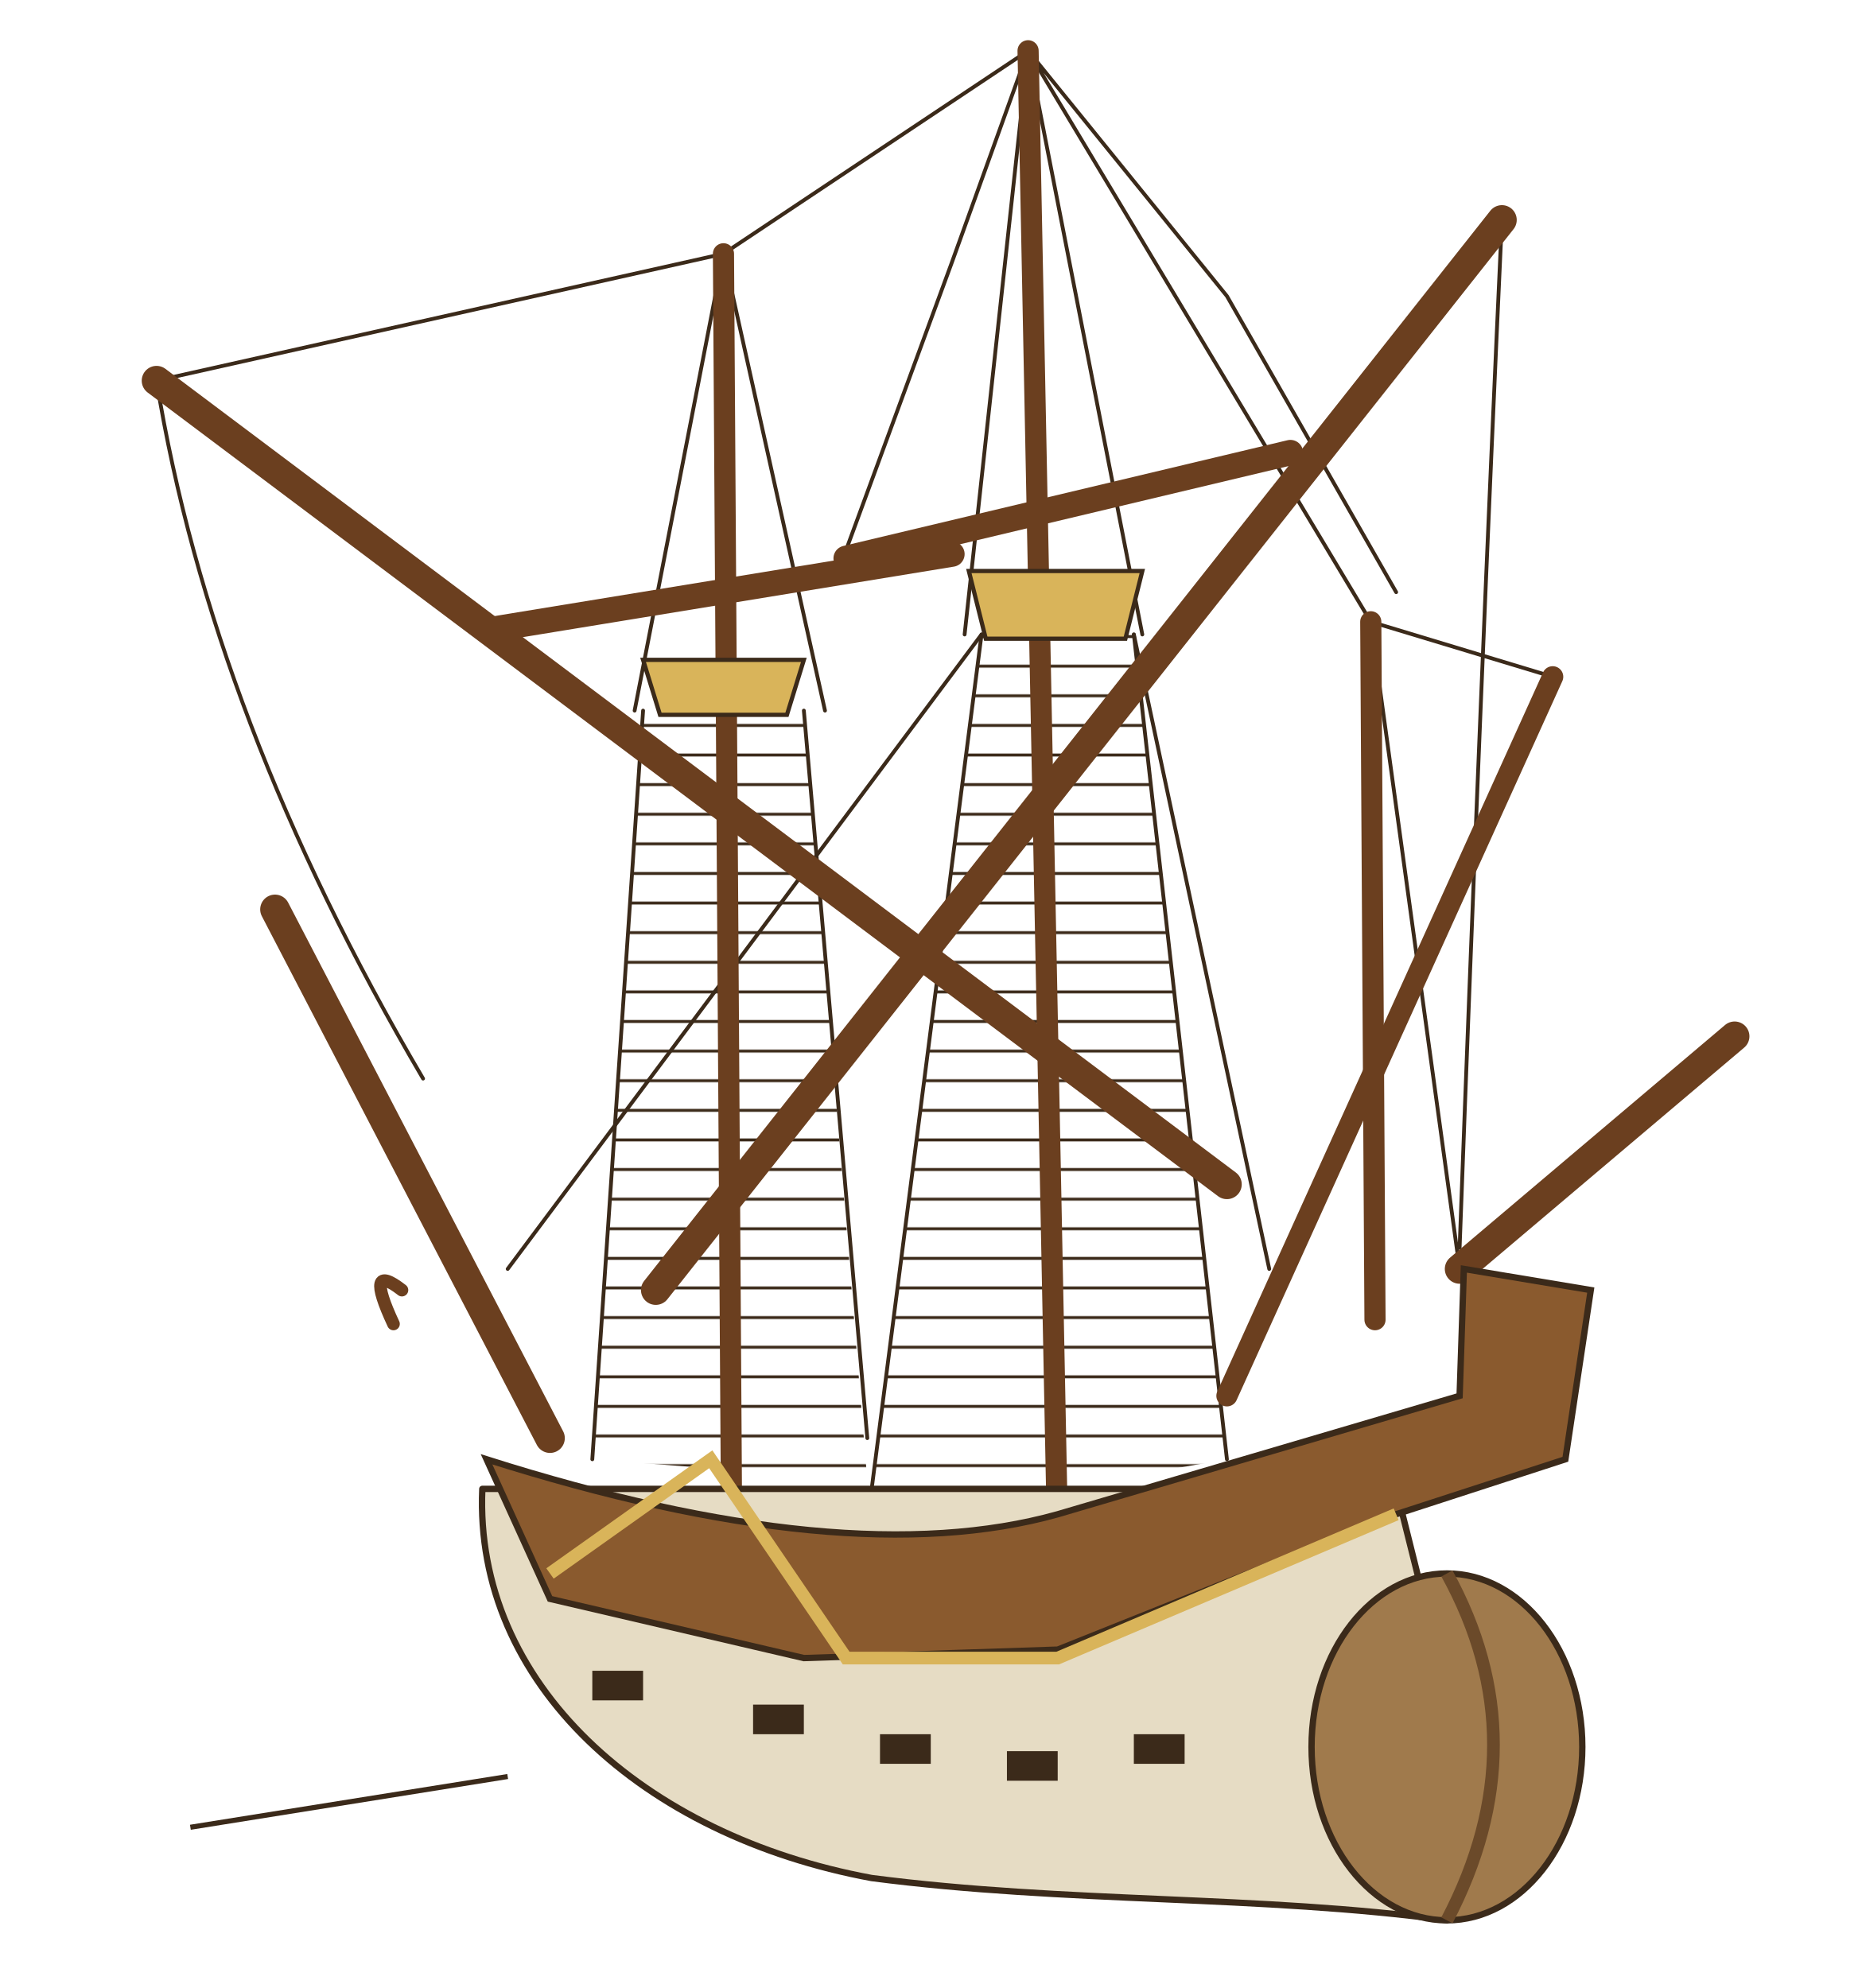
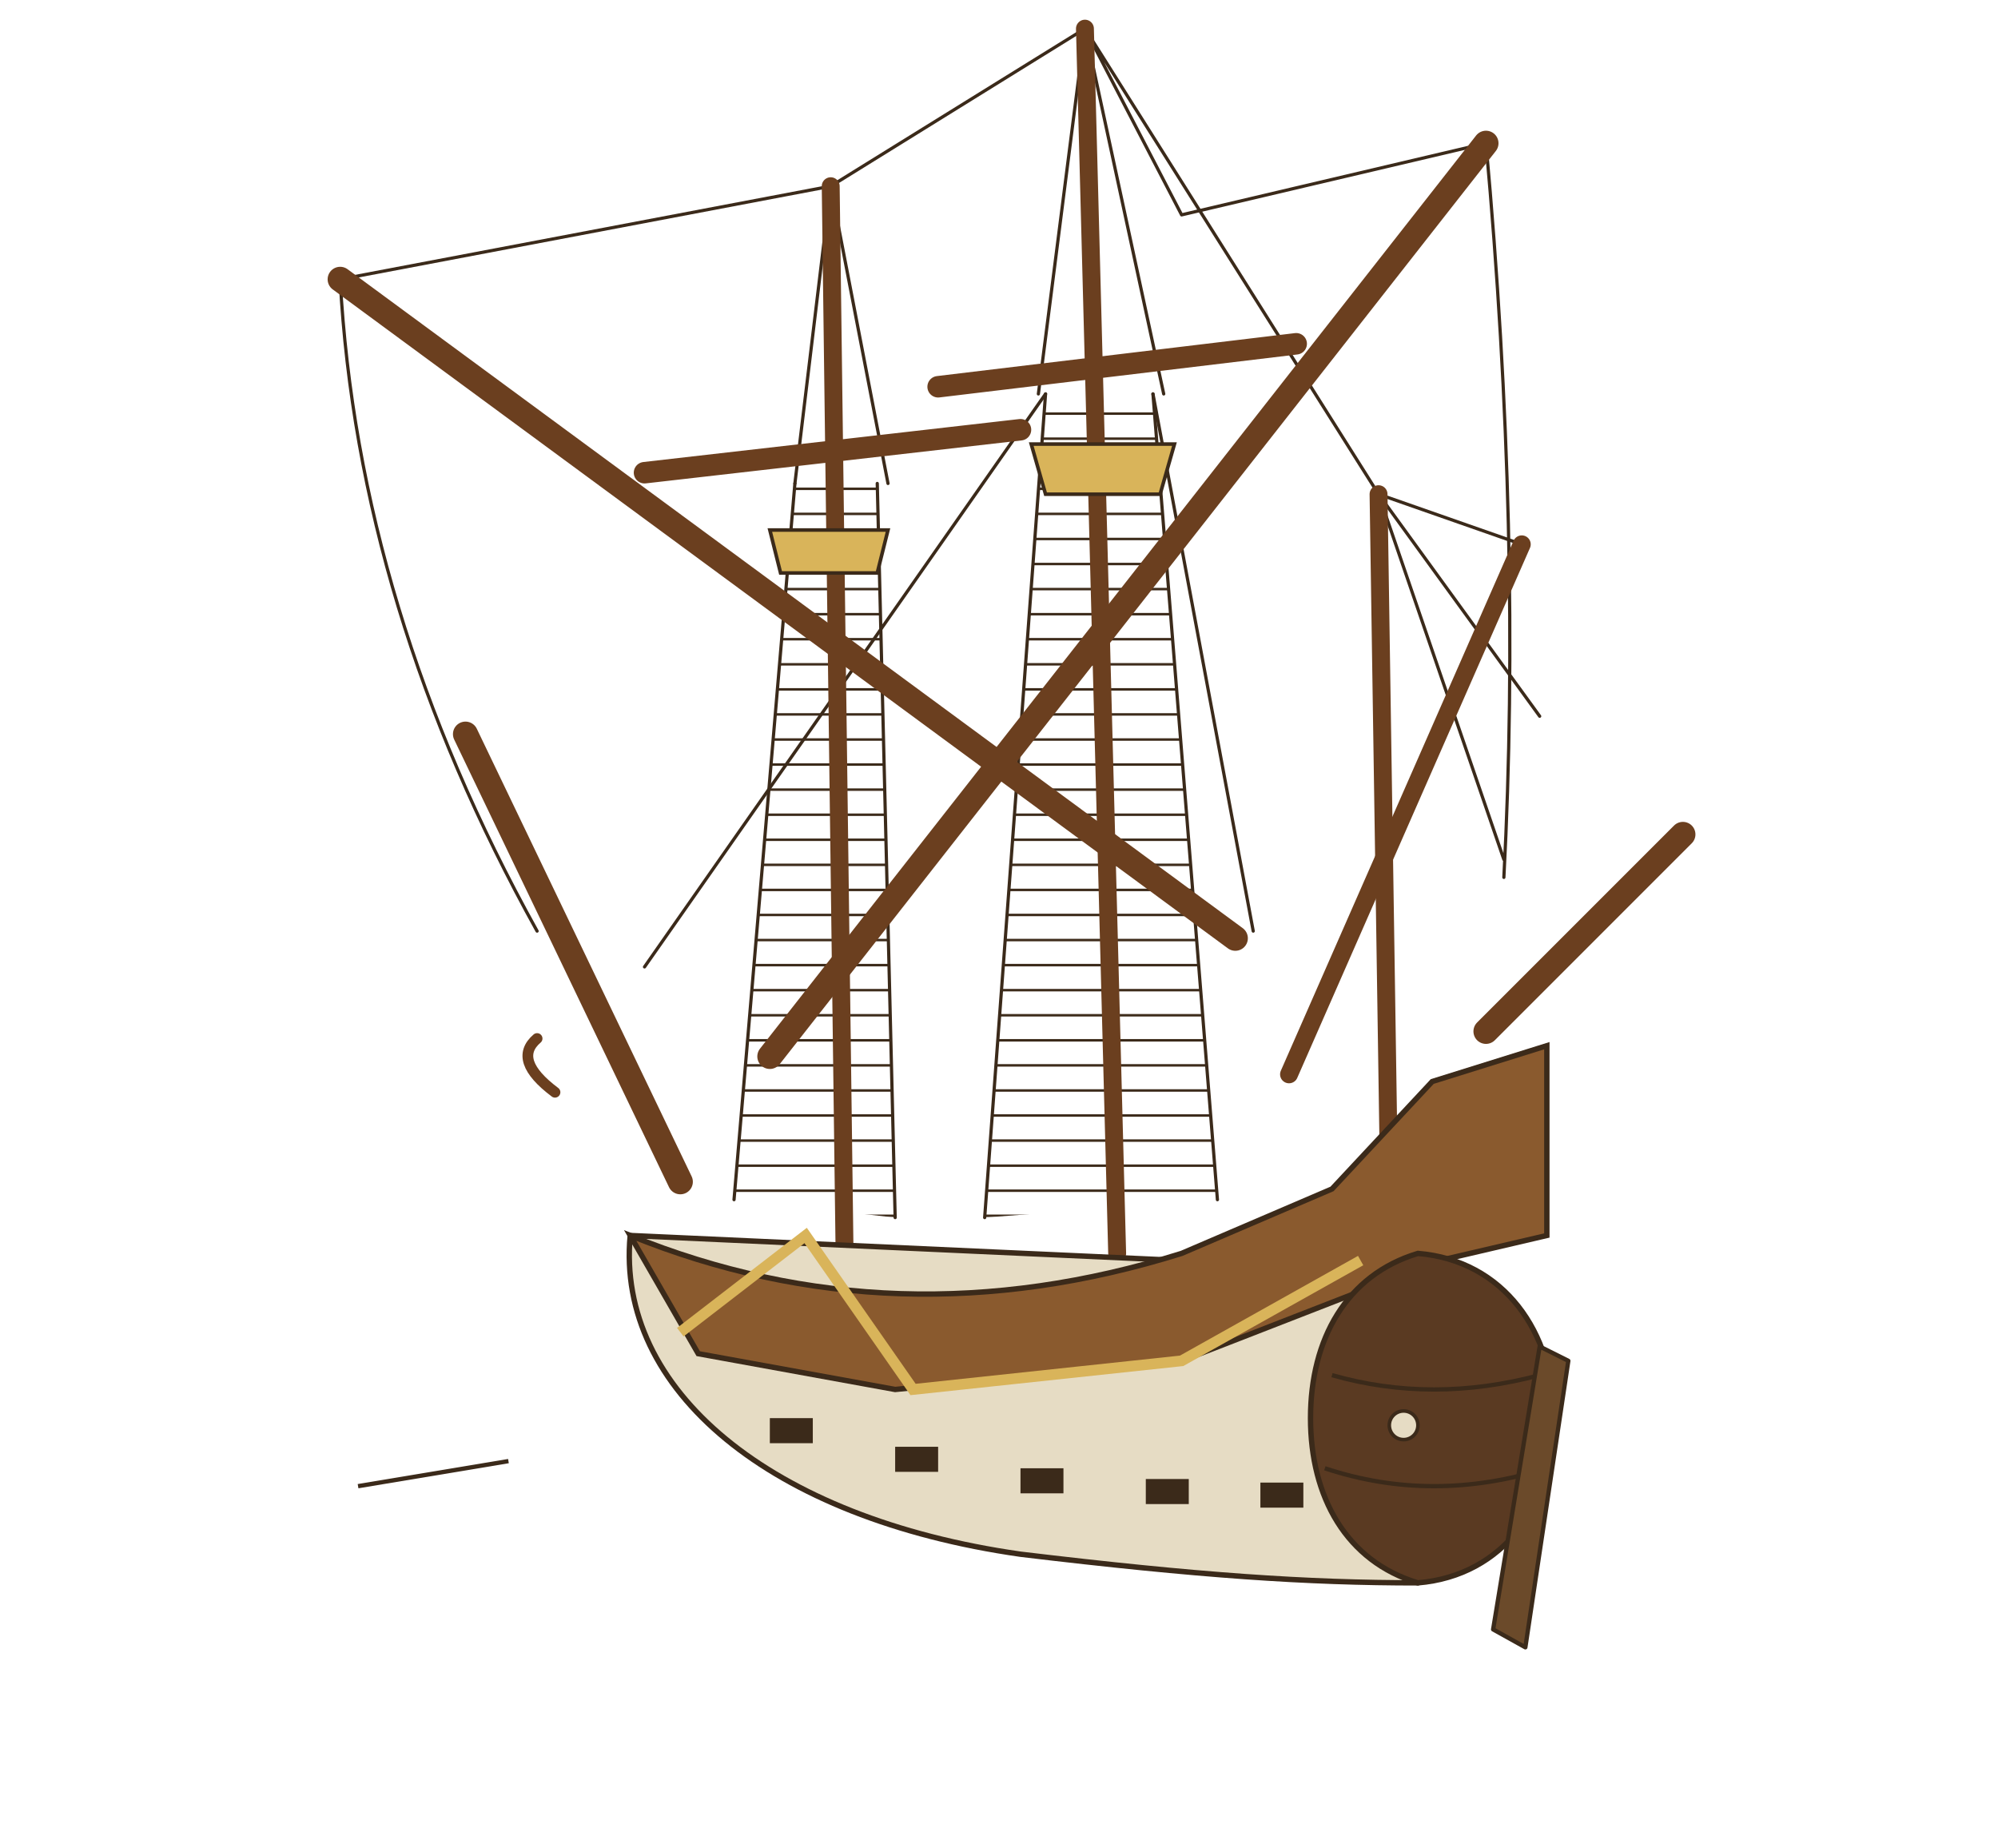
- <svg xmlns="http://www.w3.org/2000/svg" viewBox="0 0 440 470" width="440" height="470">
+ <svg xmlns="http://www.w3.org/2000/svg" viewBox="0 0 558 516" width="558" height="516">
  <defs>
    <pattern id="ratlines" width="8" height="7" patternUnits="userSpaceOnUse">
      <path d="M0 3.5H8" stroke="#3b2a1a" stroke-width="0.7" />
    </pattern>
    <clipPath id="fore-shrouds">
-       <path d="M152 168L140 345L205 350L190 168Z" />
+       <path d="M222 135L205 335L250 340L245 135Z" />
    </clipPath>
    <clipPath id="main-shrouds">
-       <path d="M232 150L205 360L290 345L268 150Z" />
+       <path d="M292 110L275 340L340 335L322 110Z" />
    </clipPath>
  </defs>
  <g fill="none" stroke-linecap="round" stroke-linejoin="round">
    <g stroke="#3b2a1a" stroke-width="0.9">
-       <path d="M243 12L171 60M243 12L225 62L200 130M243 12L290 70L330 140M243 12L324 147" />
-       <path d="M171 60L37 90M37 90Q50 170 100 255M171 60L150 168M171 60L195 168" />
-       <path d="M355 52Q350 160 345 295M324 147L367 160M324 147L345 300" />
-       <path d="M232 150L120 300M268 150L300 300M243 12L228 150M243 12L270 150" />
+       <path d="M303 8L232 52M303 8L330 60L415 40M303 8L385 138L430 200" />
+       <path d="M232 52L95 78M95 78Q100 170 150 260M232 52L222 135M232 52L248 135" />
+       <path d="M415 40Q425 150 420 245M385 138L425 152M385 138L420 240" />
+       <path d="M292 110L180 270M322 110L350 260M303 8L290 110M303 8L325 110" />
    </g>
-     <rect x="130" y="160" width="90" height="200" fill="url(#ratlines)" clip-path="url(#fore-shrouds)" />
-     <rect x="200" y="140" width="100" height="230" fill="url(#ratlines)" clip-path="url(#main-shrouds)" />
+     <rect x="195" y="130" width="60" height="215" fill="url(#ratlines)" clip-path="url(#fore-shrouds)" />
+     <rect x="265" y="105" width="85" height="240" fill="url(#ratlines)" clip-path="url(#main-shrouds)" />
    <g stroke="#3b2a1a" stroke-width="0.9">
-       <path d="M152 168L140 345M190 168L205 340M232 150L205 360M268 150L290 345" />
+       <path d="M222 135L205 335M245 135L250 340M292 110L275 340M322 110L340 335" />
    </g>
    <g stroke="#6b3f1f" stroke-width="5">
-       <path d="M243 12L250 365" />
-       <path d="M171 60L173 372" />
-       <path d="M324 147L325 312" />
+       <path d="M303 8L312 350" />
+       <path d="M232 52L236 360" />
+       <path d="M385 138L388 335" />
    </g>
    <g stroke="#6b3f1f" stroke-width="6">
-       <path d="M200 132L305 107" />
-       <path d="M115 149L225 131" />
-       <path d="M37 90L290 280" stroke-width="7" />
-       <path d="M355 52L155 305" stroke-width="7" />
-       <path d="M367 160L290 330" stroke-width="5" />
-       <path d="M65 215L130 340" stroke-width="7" />
-       <path d="M410 245L345 300" stroke-width="7" />
+       <path d="M262 108L362 96" />
+       <path d="M180 132L285 120" />
+       <path d="M95 78L345 262" stroke-width="7" />
+       <path d="M415 40L215 295" stroke-width="7" />
+       <path d="M425 152L360 300" stroke-width="5" />
+       <path d="M130 205L190 330" stroke-width="7" />
+       <path d="M470 233L415 288" stroke-width="7" />
    </g>
-     <path d="M95 305Q86 298 93 313" stroke="#6b3f1f" stroke-width="3" />
+     <path d="M150 290Q143 296 155 305" stroke="#6b3f1f" stroke-width="3" />
  </g>
-   <path d="M152 156H190L186 169H156Z" fill="#d9b45a" stroke="#3b2a1a" stroke-width="1" />
-   <path d="M229 135H270L266 151H233Z" fill="#d9b45a" stroke="#3b2a1a" stroke-width="1" />
-   <path d="M114 352C112 398 152 434 206 444C252 450 298 448 342 454L336 376L330 352Z" fill="#e6dcc4" stroke="#3b2a1a" stroke-width="1.5" stroke-linejoin="round" />
-   <path d="M115 345Q200 372 250 358L345 330L346 300L376 305L370 345L330 358L250 390L190 392L130 378Z" fill="#8a5a2e" stroke="#3b2a1a" stroke-width="1.5" />
-   <path d="M130 372L168 345L200 392L250 392L330 358" fill="none" stroke="#d9b45a" stroke-width="3" />
+   <path d="M215 148H248L245 160H218Z" fill="#d9b45a" stroke="#3b2a1a" stroke-width="1" />
+   <path d="M288 124H328L324 138H292Z" fill="#d9b45a" stroke="#3b2a1a" stroke-width="1" />
+   <path d="M176 345C172 388 215 424 285 434C335 440 365 442 396 442L396 350L330 352Z" fill="#e6dcc4" stroke="#3b2a1a" stroke-width="1.5" stroke-linejoin="round" />
+   <path d="M176 345Q250 375 330 350L372 332L400 302L432 292L432 345L402 352L330 380L250 388L195 378Z" fill="#8a5a2e" stroke="#3b2a1a" stroke-width="1.5" />
+   <path d="M190 372L225 345L255 388L330 380L380 352" fill="none" stroke="#d9b45a" stroke-width="3" />
  <g fill="#3b2a1a">
-     <rect x="140" y="395" width="12" height="7" />
-     <rect x="178" y="403" width="12" height="7" />
-     <rect x="208" y="410" width="12" height="7" />
-     <rect x="238" y="414" width="12" height="7" />
-     <rect x="268" y="410" width="12" height="7" />
+     <rect x="215" y="396" width="12" height="7" />
+     <rect x="250" y="404" width="12" height="7" />
+     <rect x="285" y="410" width="12" height="7" />
+     <rect x="320" y="413" width="12" height="7" />
+     <rect x="352" y="414" width="12" height="7" />
  </g>
-   <ellipse cx="342" cy="413" rx="32" ry="41" fill="#a07a4c" stroke="#3b2a1a" stroke-width="1.5" />
-   <path d="M342 372Q364 412 342 454" fill="none" stroke="#6b4a2a" stroke-width="3" />
-   <path d="M120 420L45 432" stroke="#3b2a1a" stroke-width="1.2" fill="none" />
+   <path d="M396 350C420 352 434 372 434 396C434 420 420 440 396 442C376 436 366 418 366 396C366 374 376 356 396 350Z" fill="#5a3a22" stroke="#3b2a1a" stroke-width="1.5" />
+   <path d="M372 384Q400 392 430 384M370 410Q400 420 432 410" stroke="#3b2a1a" stroke-width="1.2" fill="none" />
+   <circle cx="392" cy="398" r="4" fill="#e6dcc4" stroke="#3b2a1a" stroke-width="1" />
+   <path d="M430 376L438 380L426 460L417 455Z" fill="#6b4a2a" stroke="#3b2a1a" stroke-width="1.2" stroke-linejoin="round" />
+   <path d="M142 408L100 415" stroke="#3b2a1a" stroke-width="1.2" fill="none" />
</svg>
